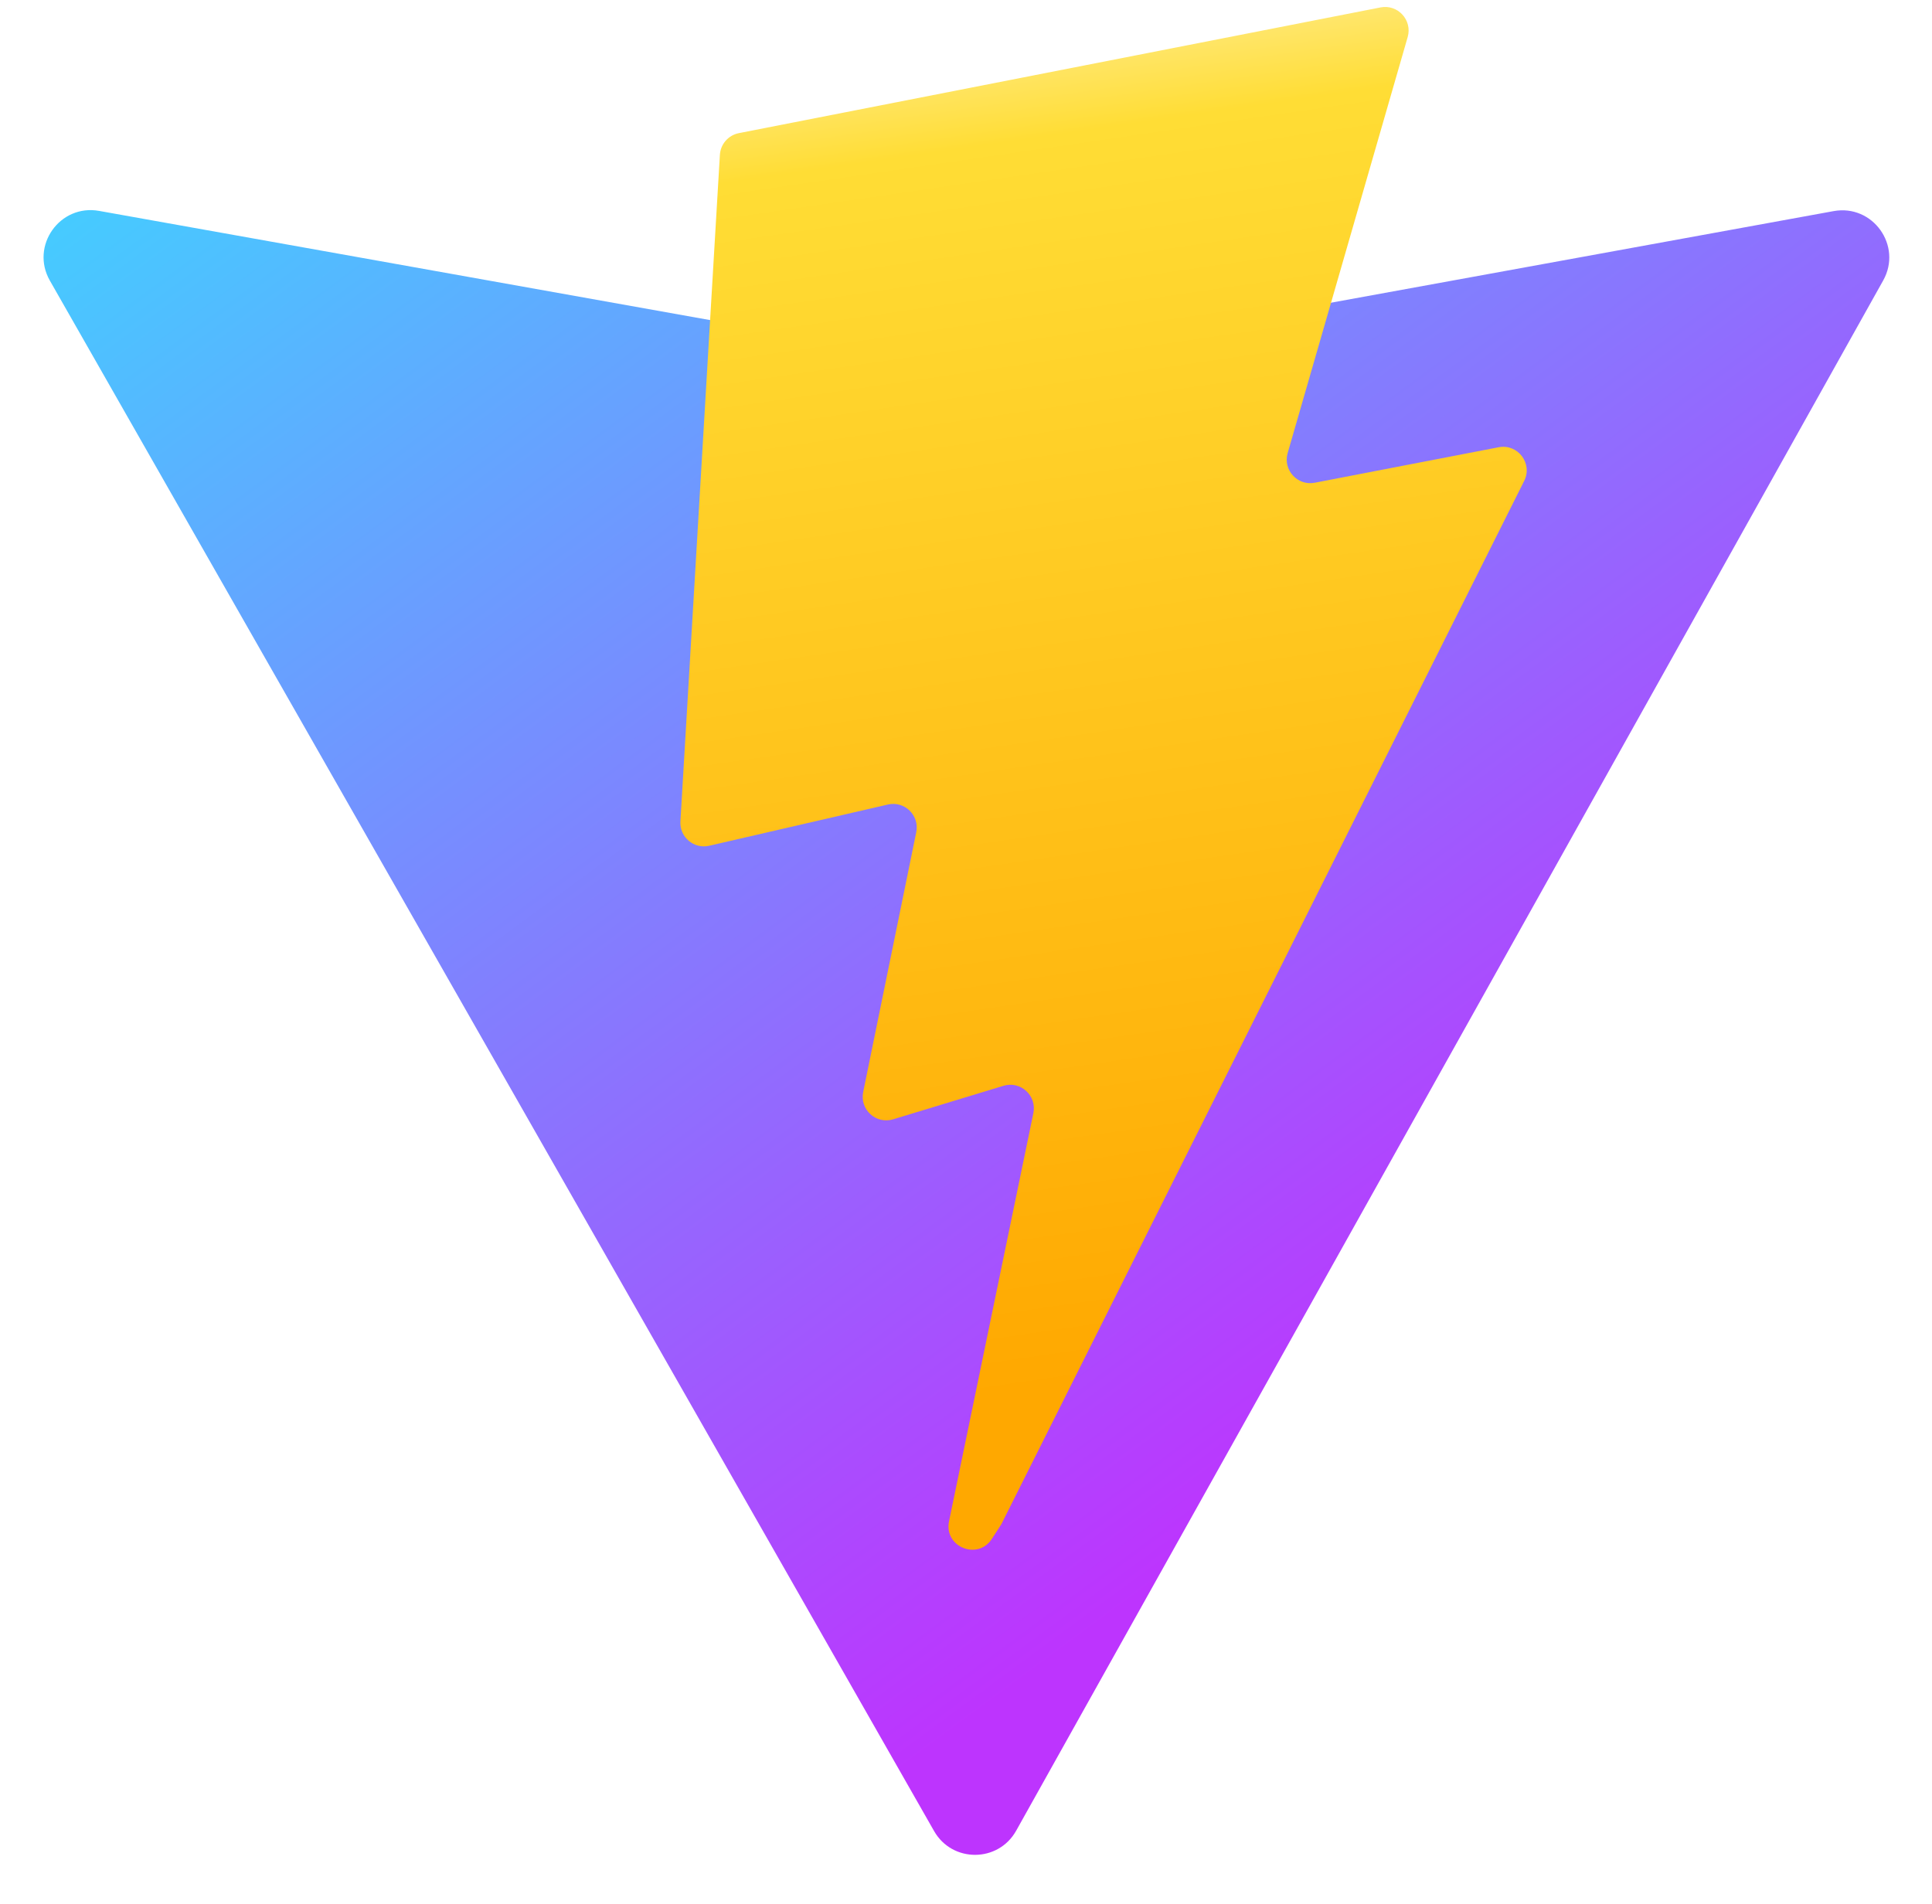
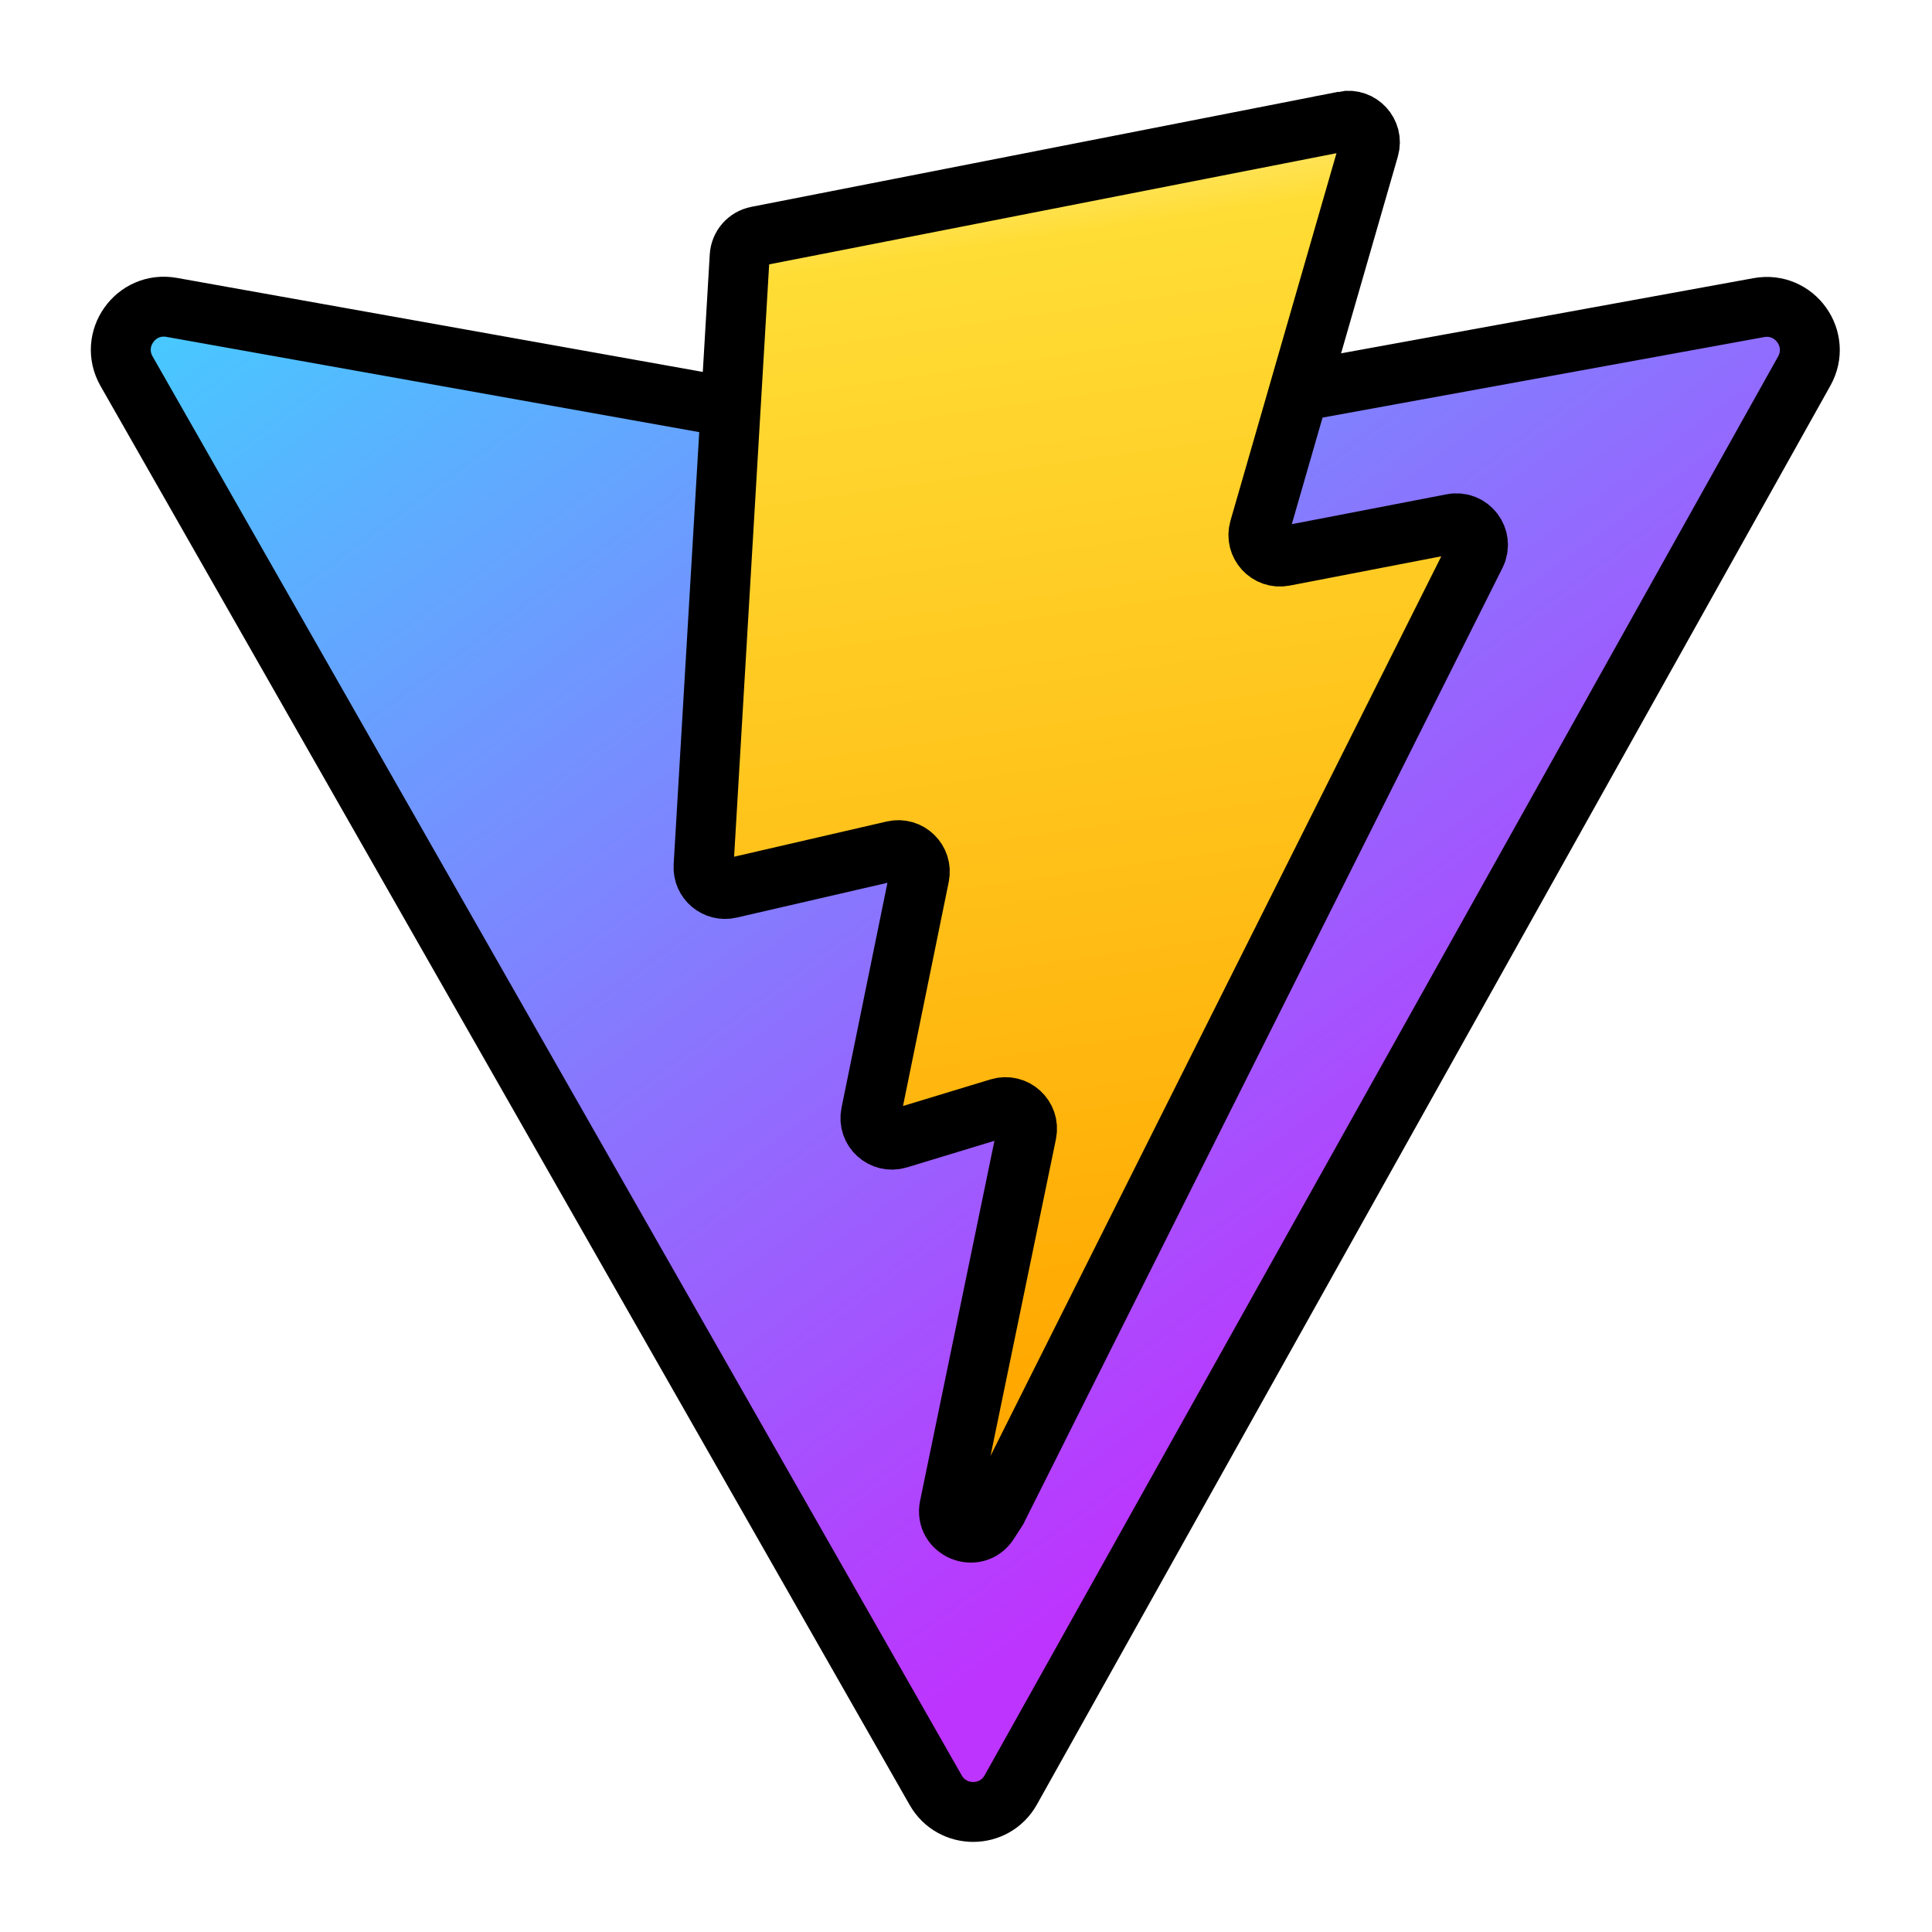
- <svg xmlns="http://www.w3.org/2000/svg" width="410" height="404" viewBox="0 0 410 404" fill="none">
-   <path d="M399.641 59.525L215.643 388.545C211.844 395.338 202.084 395.378 198.228 388.618L10.582 59.556C6.381 52.19 12.68 43.267 21.028 44.759L205.223 77.682C206.398 77.892 207.601 77.89 208.776 77.676L389.119 44.806C397.439 43.289 403.768 52.143 399.641 59.525Z" fill="url(#paint0_linear)" />
-   <path d="M292.965 1.574L156.801 28.255C154.563 28.694 152.906 30.59 152.771 32.866L144.395 174.33C144.198 177.662 147.258 180.248 150.51 179.498L188.42 170.749C191.967 169.931 195.172 173.055 194.443 176.622L183.18 231.775C182.422 235.487 185.907 238.661 189.532 237.56L212.947 230.446C216.577 229.344 220.065 232.527 219.297 236.242L201.398 322.875C200.278 328.294 207.486 331.249 210.492 326.603L212.5 323.5L323.454 102.072C325.312 98.365 322.108 94.137 318.036 94.923L279.014 102.454C275.347 103.161 272.227 99.746 273.262 96.158L298.731 7.867C299.767 4.273 296.636 0.855 292.965 1.574Z" fill="url(#paint1_linear)" />
-   <defs>
-     <linearGradient id="paint0_linear" x1="6" y1="33" x2="235" y2="344" gradientUnits="userSpaceOnUse">
-       <stop stop-color="#41D1FF" />
-       <stop offset="1" stop-color="#BD34FE" />
-     </linearGradient>
-     <linearGradient id="paint1_linear" x1="194.651" y1="8.818" x2="236.076" y2="292.989" gradientUnits="userSpaceOnUse">
-       <stop stop-color="#FFEA83" />
-       <stop offset="0.083" stop-color="#FFDD35" />
-       <stop offset="1" stop-color="#FFA800" />
-     </linearGradient>
-   </defs>
+ <svg xmlns="http://www.w3.org/2000/svg" width="800px" height="800px" viewBox="0 0 32 32" fill="none" stroke="#000000" stroke-width="0.992">
+   <g id="SVGRepo_bgCarrier" stroke-width="0" />
+   <g id="SVGRepo_tracerCarrier" stroke-linecap="round" stroke-linejoin="round" stroke="#CCCCCC" stroke-width="2.176" stroke-opacity="0" />
+   <g id="SVGRepo_iconCarrier">
+     <path d="M29.884 6.146L16.742 29.646c-.271.485-.968.488-1.244.005L2.096 6.148c-.3-.526.15-1.163.746-1.057l13.156 2.352a.714.714 0 00.254-0l12.881-2.348c.594-.108 1.046.524.751 1.051z" fill="url(#paint0_linear)" />
+     <path d="M22.264 2.007l-9.725 1.906a.357.357 0 00-.288.329l-.598 10.104c-.014.238.204.423.437.369l2.708-.625c.253-.059.482.165.43.419l-.804 3.939c-.054.265.195.492.454.413l1.672-.508c.259-.079.508.149.454.414l-1.278 6.188c-.08.387.435.598.649.266L16.517 25 24.442 9.185c.133-.265-.096-.567-.387-.511l-2.787.538c-.262.051-.485-.193-.411-.45l1.819-6.306c.074-.257-.15-.501-.412-.45z" fill="url(#paint1_linear)" />
+     <defs id="defs50">
+       <linearGradient id="paint0_linear" x1="6" y1="33" x2="235" y2="344" gradientUnits="userSpaceOnUse" gradientTransform="matrix(.07142 0 0 .07142 1.3398 1.8944)">
+         <stop stop-color="#41D1FF" id="stop38" />
+         <stop offset="1" stop-color="#BD34FE" id="stop40" />
+       </linearGradient>
+       <linearGradient id="paint1_linear" x1="194.651" y1="8.818" x2="236.076" y2="292.989" gradientUnits="userSpaceOnUse" gradientTransform="matrix(.07142 0 0 .07142 1.3398 1.8944)">
+         <stop stop-color="#FFEA83" id="stop43" />
+         <stop offset=".083" stop-color="#FFDD35" id="stop45" />
+         <stop offset="1" stop-color="#FFA800" id="stop47" />
+       </linearGradient>
+     </defs>
+   </g>
</svg>
